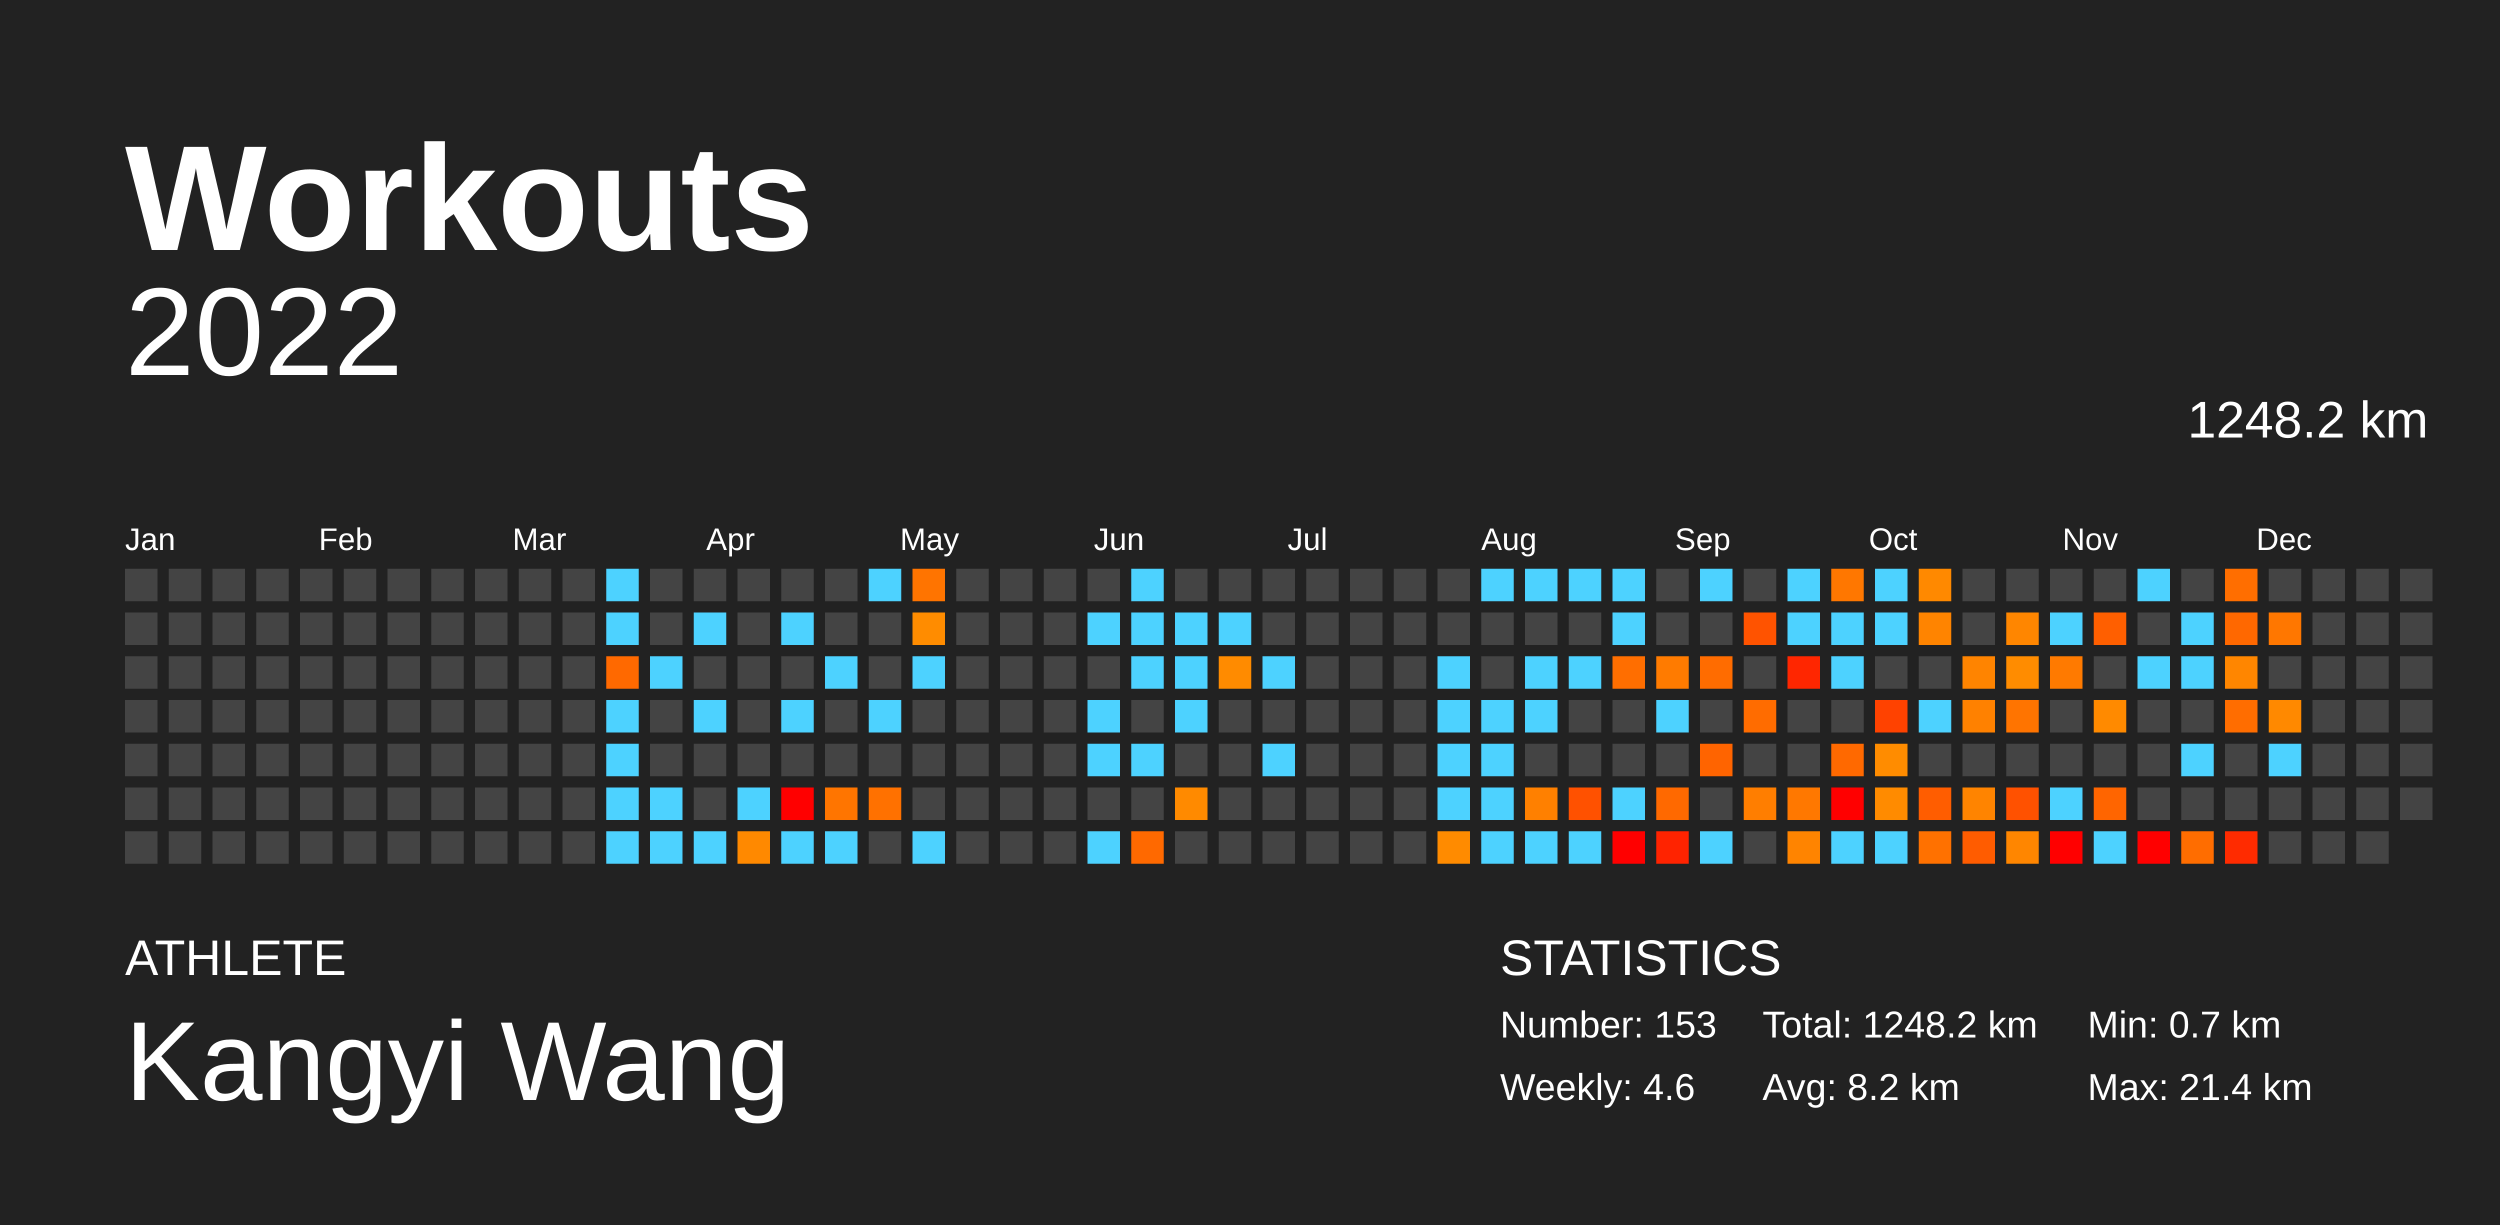
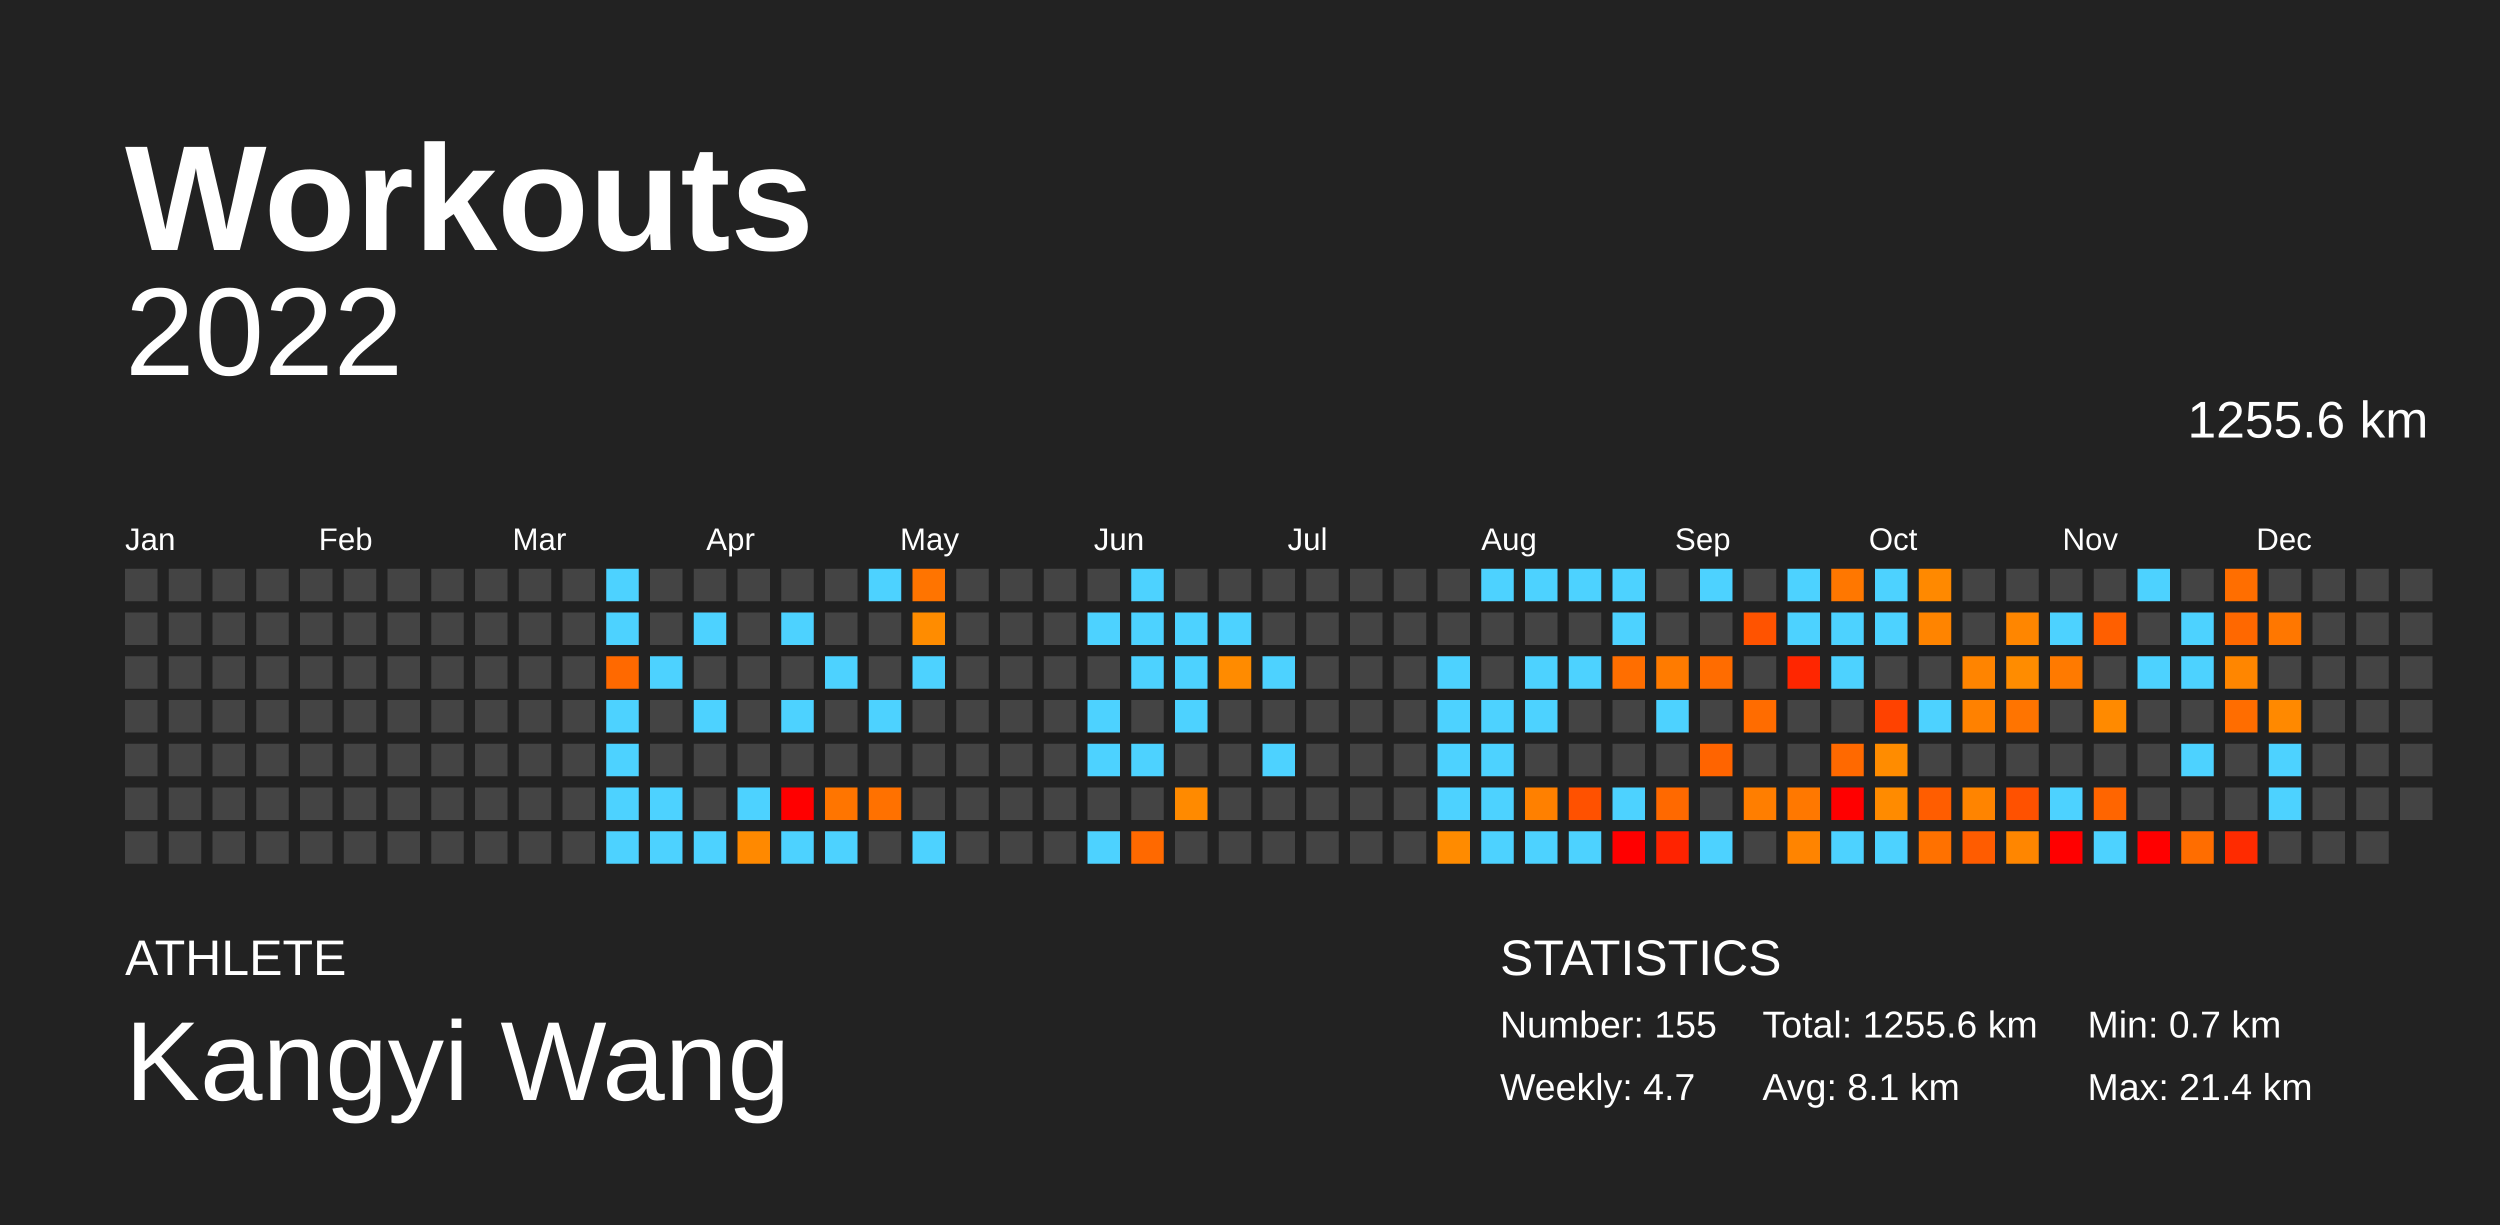
<svg xmlns="http://www.w3.org/2000/svg" baseProfile="full" height="98mm" version="1.1" viewBox="0,0,200,98" width="200mm">
  <defs />
  <rect fill="#222222" height="98" width="200" x="0" y="0" />
  <text fill="#FFFFFF" style="font-size:12px; font-family:Arial; font-weight:bold;" x="10" y="20">Workouts</text>
  <text fill="#FFFFFF" style="font-size:4px; font-family:Arial" x="10" y="78">ATHLETE</text>
  <text fill="#FFFFFF" style="font-size:9px; font-family:Arial" x="10" y="88">Kangyi Wang</text>
  <text fill="#FFFFFF" style="font-size:4px; font-family:Arial" x="120" y="78">STATISTICS</text>
-   <text fill="#FFFFFF" style="font-size:3px; font-family:Arial" x="120" y="83">Number: 153</text>
-   <text fill="#FFFFFF" style="font-size:3px; font-family:Arial" x="120" y="88">Weekly: 4.6</text>
-   <text fill="#FFFFFF" style="font-size:3px; font-family:Arial" x="141" y="83">Total: 1248.2 km</text>
-   <text fill="#FFFFFF" style="font-size:3px; font-family:Arial" x="141" y="88">Avg: 8.2 km</text>
+   <text fill="#FFFFFF" style="font-size:3px; font-family:Arial" x="120" y="83">Number: 155</text>
+   <text fill="#FFFFFF" style="font-size:3px; font-family:Arial" x="120" y="88">Weekly: 4.7</text>
+   <text fill="#FFFFFF" style="font-size:3px; font-family:Arial" x="141" y="83">Total: 1255.6 km</text>
+   <text fill="#FFFFFF" style="font-size:3px; font-family:Arial" x="141" y="88">Avg: 8.1 km</text>
  <text fill="#FFFFFF" style="font-size:3px; font-family:Arial" x="167" y="83">Min: 0.7 km</text>
  <text fill="#FFFFFF" style="font-size:3px; font-family:Arial" x="167" y="88">Max: 21.4 km</text>
  <text alignment-baseline="hanging" fill="#FFFFFF" style="font-size:10.0px; font-family:Arial;" x="10" y="30">2022</text>
-   <text alignment-baseline="hanging" fill="#FFFFFF" style="font-size:4.125px; font-family:Arial;" x="175" y="35">1248.2 km</text>
+   <text alignment-baseline="hanging" fill="#FFFFFF" style="font-size:4.125px; font-family:Arial;" x="175" y="35">1255.6 km</text>
  <text fill="#FFFFFF" style="font-size:2.5px; font-family:Arial" x="10.0" y="44">Jan</text>
  <text fill="#FFFFFF" style="font-size:2.5px; font-family:Arial" x="25.5" y="44">Feb</text>
  <text fill="#FFFFFF" style="font-size:2.5px; font-family:Arial" x="41.0" y="44">Mar</text>
  <text fill="#FFFFFF" style="font-size:2.5px; font-family:Arial" x="56.5" y="44">Apr</text>
  <text fill="#FFFFFF" style="font-size:2.5px; font-family:Arial" x="72.0" y="44">May</text>
  <text fill="#FFFFFF" style="font-size:2.5px; font-family:Arial" x="87.5" y="44">Jun</text>
  <text fill="#FFFFFF" style="font-size:2.5px; font-family:Arial" x="103.0" y="44">Jul</text>
  <text fill="#FFFFFF" style="font-size:2.5px; font-family:Arial" x="118.5" y="44">Aug</text>
  <text fill="#FFFFFF" style="font-size:2.5px; font-family:Arial" x="134.0" y="44">Sep</text>
  <text fill="#FFFFFF" style="font-size:2.5px; font-family:Arial" x="149.5" y="44">Oct</text>
  <text fill="#FFFFFF" style="font-size:2.5px; font-family:Arial" x="165.0" y="44">Nov</text>
  <text fill="#FFFFFF" style="font-size:2.5px; font-family:Arial" x="180.5" y="44">Dec</text>
  <rect fill="#444444" height="2.6" width="2.6" x="10.0" y="45.5" />
  <rect fill="#444444" height="2.6" width="2.6" x="10.0" y="49.0" />
  <rect fill="#444444" height="2.6" width="2.6" x="10.0" y="52.5" />
  <rect fill="#444444" height="2.6" width="2.6" x="10.0" y="56.0" />
  <rect fill="#444444" height="2.6" width="2.6" x="10.0" y="59.5" />
  <rect fill="#444444" height="2.6" width="2.6" x="10.0" y="63.0" />
  <rect fill="#444444" height="2.6" width="2.6" x="10.0" y="66.5" />
  <rect fill="#444444" height="2.6" width="2.6" x="13.5" y="45.5" />
  <rect fill="#444444" height="2.6" width="2.6" x="13.5" y="49.0" />
  <rect fill="#444444" height="2.6" width="2.6" x="13.5" y="52.5" />
  <rect fill="#444444" height="2.6" width="2.6" x="13.5" y="56.0" />
  <rect fill="#444444" height="2.6" width="2.6" x="13.5" y="59.5" />
  <rect fill="#444444" height="2.6" width="2.6" x="13.5" y="63.0" />
  <rect fill="#444444" height="2.6" width="2.6" x="13.5" y="66.5" />
  <rect fill="#444444" height="2.6" width="2.6" x="17.0" y="45.5" />
  <rect fill="#444444" height="2.6" width="2.6" x="17.0" y="49.0" />
  <rect fill="#444444" height="2.6" width="2.6" x="17.0" y="52.5" />
  <rect fill="#444444" height="2.6" width="2.6" x="17.0" y="56.0" />
  <rect fill="#444444" height="2.6" width="2.6" x="17.0" y="59.5" />
  <rect fill="#444444" height="2.6" width="2.6" x="17.0" y="63.0" />
  <rect fill="#444444" height="2.6" width="2.6" x="17.0" y="66.5" />
  <rect fill="#444444" height="2.6" width="2.6" x="20.5" y="45.5" />
  <rect fill="#444444" height="2.6" width="2.6" x="20.5" y="49.0" />
  <rect fill="#444444" height="2.6" width="2.6" x="20.5" y="52.5" />
  <rect fill="#444444" height="2.6" width="2.6" x="20.5" y="56.0" />
  <rect fill="#444444" height="2.6" width="2.6" x="20.5" y="59.5" />
  <rect fill="#444444" height="2.6" width="2.6" x="20.5" y="63.0" />
  <rect fill="#444444" height="2.6" width="2.6" x="20.5" y="66.5" />
  <rect fill="#444444" height="2.6" width="2.6" x="24.0" y="45.5" />
  <rect fill="#444444" height="2.6" width="2.6" x="24.0" y="49.0" />
  <rect fill="#444444" height="2.6" width="2.6" x="24.0" y="52.5" />
  <rect fill="#444444" height="2.6" width="2.6" x="24.0" y="56.0" />
  <rect fill="#444444" height="2.6" width="2.6" x="24.0" y="59.5" />
  <rect fill="#444444" height="2.6" width="2.6" x="24.0" y="63.0" />
  <rect fill="#444444" height="2.6" width="2.6" x="24.0" y="66.5" />
  <rect fill="#444444" height="2.6" width="2.6" x="27.5" y="45.5" />
  <rect fill="#444444" height="2.6" width="2.6" x="27.5" y="49.0" />
  <rect fill="#444444" height="2.6" width="2.6" x="27.5" y="52.5" />
  <rect fill="#444444" height="2.6" width="2.6" x="27.5" y="56.0" />
  <rect fill="#444444" height="2.6" width="2.6" x="27.5" y="59.5" />
  <rect fill="#444444" height="2.6" width="2.6" x="27.5" y="63.0" />
  <rect fill="#444444" height="2.6" width="2.6" x="27.5" y="66.5" />
  <rect fill="#444444" height="2.6" width="2.6" x="31.0" y="45.5" />
  <rect fill="#444444" height="2.6" width="2.6" x="31.0" y="49.0" />
  <rect fill="#444444" height="2.6" width="2.6" x="31.0" y="52.5" />
  <rect fill="#444444" height="2.6" width="2.6" x="31.0" y="56.0" />
  <rect fill="#444444" height="2.6" width="2.6" x="31.0" y="59.5" />
  <rect fill="#444444" height="2.6" width="2.6" x="31.0" y="63.0" />
  <rect fill="#444444" height="2.6" width="2.6" x="31.0" y="66.5" />
  <rect fill="#444444" height="2.6" width="2.6" x="34.5" y="45.5" />
  <rect fill="#444444" height="2.6" width="2.6" x="34.5" y="49.0" />
  <rect fill="#444444" height="2.6" width="2.6" x="34.5" y="52.5" />
  <rect fill="#444444" height="2.6" width="2.6" x="34.5" y="56.0" />
  <rect fill="#444444" height="2.6" width="2.6" x="34.5" y="59.5" />
  <rect fill="#444444" height="2.6" width="2.6" x="34.5" y="63.0" />
  <rect fill="#444444" height="2.6" width="2.6" x="34.5" y="66.5" />
  <rect fill="#444444" height="2.6" width="2.6" x="38.0" y="45.5" />
  <rect fill="#444444" height="2.6" width="2.6" x="38.0" y="49.0" />
  <rect fill="#444444" height="2.6" width="2.6" x="38.0" y="52.5" />
  <rect fill="#444444" height="2.6" width="2.6" x="38.0" y="56.0" />
  <rect fill="#444444" height="2.6" width="2.6" x="38.0" y="59.5" />
  <rect fill="#444444" height="2.6" width="2.6" x="38.0" y="63.0" />
  <rect fill="#444444" height="2.6" width="2.6" x="38.0" y="66.5" />
  <rect fill="#444444" height="2.6" width="2.6" x="41.5" y="45.5" />
  <rect fill="#444444" height="2.6" width="2.6" x="41.5" y="49.0" />
  <rect fill="#444444" height="2.6" width="2.6" x="41.5" y="52.5" />
  <rect fill="#444444" height="2.6" width="2.6" x="41.5" y="56.0" />
  <rect fill="#444444" height="2.6" width="2.6" x="41.5" y="59.5" />
  <rect fill="#444444" height="2.6" width="2.6" x="41.5" y="63.0" />
  <rect fill="#444444" height="2.6" width="2.6" x="41.5" y="66.5" />
  <rect fill="#444444" height="2.6" width="2.6" x="45.0" y="45.5" />
  <rect fill="#444444" height="2.6" width="2.6" x="45.0" y="49.0" />
  <rect fill="#444444" height="2.6" width="2.6" x="45.0" y="52.5" />
  <rect fill="#444444" height="2.6" width="2.6" x="45.0" y="56.0" />
  <rect fill="#444444" height="2.6" width="2.6" x="45.0" y="59.5" />
  <rect fill="#444444" height="2.6" width="2.6" x="45.0" y="63.0" />
  <rect fill="#444444" height="2.6" width="2.6" x="45.0" y="66.5" />
  <rect fill="#4dd2ff" height="2.6" width="2.6" x="48.5" y="45.5" />
  <rect fill="#4dd2ff" height="2.6" width="2.6" x="48.5" y="49.0" />
  <rect fill="#ff6900" height="2.6" width="2.6" x="48.5" y="52.5" />
  <rect fill="#4dd2ff" height="2.6" width="2.6" x="48.5" y="56.0" />
  <rect fill="#4dd2ff" height="2.6" width="2.6" x="48.5" y="59.5" />
  <rect fill="#4dd2ff" height="2.6" width="2.6" x="48.5" y="63.0" />
  <rect fill="#4dd2ff" height="2.6" width="2.6" x="48.5" y="66.5" />
  <rect fill="#444444" height="2.6" width="2.6" x="52.0" y="45.5" />
  <rect fill="#444444" height="2.6" width="2.6" x="52.0" y="49.0" />
  <rect fill="#4dd2ff" height="2.6" width="2.6" x="52.0" y="52.5" />
  <rect fill="#444444" height="2.6" width="2.6" x="52.0" y="56.0" />
  <rect fill="#444444" height="2.6" width="2.6" x="52.0" y="59.5" />
  <rect fill="#4dd2ff" height="2.6" width="2.6" x="52.0" y="63.0" />
  <rect fill="#4dd2ff" height="2.6" width="2.6" x="52.0" y="66.5" />
  <rect fill="#444444" height="2.6" width="2.6" x="55.5" y="45.5" />
  <rect fill="#4dd2ff" height="2.6" width="2.6" x="55.5" y="49.0" />
  <rect fill="#444444" height="2.6" width="2.6" x="55.5" y="52.5" />
  <rect fill="#4dd2ff" height="2.6" width="2.6" x="55.5" y="56.0" />
  <rect fill="#444444" height="2.6" width="2.6" x="55.5" y="59.5" />
  <rect fill="#444444" height="2.6" width="2.6" x="55.5" y="63.0" />
  <rect fill="#4dd2ff" height="2.6" width="2.6" x="55.5" y="66.5" />
  <rect fill="#444444" height="2.6" width="2.6" x="59.0" y="45.5" />
  <rect fill="#444444" height="2.6" width="2.6" x="59.0" y="49.0" />
  <rect fill="#444444" height="2.6" width="2.6" x="59.0" y="52.5" />
  <rect fill="#444444" height="2.6" width="2.6" x="59.0" y="56.0" />
  <rect fill="#444444" height="2.6" width="2.6" x="59.0" y="59.5" />
  <rect fill="#4dd2ff" height="2.6" width="2.6" x="59.0" y="63.0" />
  <rect fill="#ff8900" height="2.6" width="2.6" x="59.0" y="66.5" />
  <rect fill="#444444" height="2.6" width="2.6" x="62.5" y="45.5" />
  <rect fill="#4dd2ff" height="2.6" width="2.6" x="62.5" y="49.0" />
  <rect fill="#444444" height="2.6" width="2.6" x="62.5" y="52.5" />
  <rect fill="#4dd2ff" height="2.6" width="2.6" x="62.5" y="56.0" />
  <rect fill="#444444" height="2.6" width="2.6" x="62.5" y="59.5" />
  <rect fill="red" height="2.6" width="2.6" x="62.5" y="63.0" />
  <rect fill="#4dd2ff" height="2.6" width="2.6" x="62.5" y="66.5" />
  <rect fill="#444444" height="2.6" width="2.6" x="66.0" y="45.5" />
  <rect fill="#444444" height="2.6" width="2.6" x="66.0" y="49.0" />
  <rect fill="#4dd2ff" height="2.6" width="2.6" x="66.0" y="52.5" />
  <rect fill="#444444" height="2.6" width="2.6" x="66.0" y="56.0" />
  <rect fill="#444444" height="2.6" width="2.6" x="66.0" y="59.5" />
  <rect fill="#ff7500" height="2.6" width="2.6" x="66.0" y="63.0" />
  <rect fill="#4dd2ff" height="2.6" width="2.6" x="66.0" y="66.5" />
  <rect fill="#4dd2ff" height="2.6" width="2.6" x="69.5" y="45.5" />
  <rect fill="#444444" height="2.6" width="2.6" x="69.5" y="49.0" />
  <rect fill="#444444" height="2.6" width="2.6" x="69.5" y="52.5" />
  <rect fill="#4dd2ff" height="2.6" width="2.6" x="69.5" y="56.0" />
  <rect fill="#444444" height="2.6" width="2.6" x="69.5" y="59.5" />
  <rect fill="#ff7100" height="2.6" width="2.6" x="69.5" y="63.0" />
  <rect fill="#444444" height="2.6" width="2.6" x="69.5" y="66.5" />
  <rect fill="#ff7400" height="2.6" width="2.6" x="73.0" y="45.5" />
  <rect fill="#ff8c00" height="2.6" width="2.6" x="73.0" y="49.0" />
  <rect fill="#4dd2ff" height="2.6" width="2.6" x="73.0" y="52.5" />
  <rect fill="#444444" height="2.6" width="2.6" x="73.0" y="56.0" />
  <rect fill="#444444" height="2.6" width="2.6" x="73.0" y="59.5" />
  <rect fill="#444444" height="2.6" width="2.6" x="73.0" y="63.0" />
  <rect fill="#4dd2ff" height="2.6" width="2.6" x="73.0" y="66.5" />
  <rect fill="#444444" height="2.6" width="2.6" x="76.5" y="45.5" />
  <rect fill="#444444" height="2.6" width="2.6" x="76.5" y="49.0" />
  <rect fill="#444444" height="2.6" width="2.6" x="76.5" y="52.5" />
  <rect fill="#444444" height="2.6" width="2.6" x="76.5" y="56.0" />
  <rect fill="#444444" height="2.6" width="2.6" x="76.5" y="59.5" />
  <rect fill="#444444" height="2.6" width="2.6" x="76.5" y="63.0" />
  <rect fill="#444444" height="2.6" width="2.6" x="76.5" y="66.5" />
  <rect fill="#444444" height="2.6" width="2.6" x="80.0" y="45.5" />
  <rect fill="#444444" height="2.6" width="2.6" x="80.0" y="49.0" />
  <rect fill="#444444" height="2.6" width="2.6" x="80.0" y="52.5" />
  <rect fill="#444444" height="2.6" width="2.6" x="80.0" y="56.0" />
  <rect fill="#444444" height="2.6" width="2.6" x="80.0" y="59.5" />
  <rect fill="#444444" height="2.6" width="2.6" x="80.0" y="63.0" />
  <rect fill="#444444" height="2.6" width="2.6" x="80.0" y="66.5" />
  <rect fill="#444444" height="2.6" width="2.6" x="83.5" y="45.5" />
  <rect fill="#444444" height="2.6" width="2.6" x="83.5" y="49.0" />
  <rect fill="#444444" height="2.6" width="2.6" x="83.5" y="52.5" />
  <rect fill="#444444" height="2.6" width="2.6" x="83.5" y="56.0" />
  <rect fill="#444444" height="2.6" width="2.6" x="83.5" y="59.5" />
  <rect fill="#444444" height="2.6" width="2.6" x="83.5" y="63.0" />
  <rect fill="#444444" height="2.6" width="2.6" x="83.5" y="66.5" />
  <rect fill="#444444" height="2.6" width="2.6" x="87.0" y="45.5" />
  <rect fill="#4dd2ff" height="2.6" width="2.6" x="87.0" y="49.0" />
  <rect fill="#444444" height="2.6" width="2.6" x="87.0" y="52.5" />
  <rect fill="#4dd2ff" height="2.6" width="2.6" x="87.0" y="56.0" />
  <rect fill="#4dd2ff" height="2.6" width="2.6" x="87.0" y="59.5" />
  <rect fill="#444444" height="2.6" width="2.6" x="87.0" y="63.0" />
  <rect fill="#4dd2ff" height="2.6" width="2.6" x="87.0" y="66.5" />
  <rect fill="#4dd2ff" height="2.6" width="2.6" x="90.5" y="45.5" />
  <rect fill="#4dd2ff" height="2.6" width="2.6" x="90.5" y="49.0" />
  <rect fill="#4dd2ff" height="2.6" width="2.6" x="90.5" y="52.5" />
  <rect fill="#444444" height="2.6" width="2.6" x="90.5" y="56.0" />
  <rect fill="#4dd2ff" height="2.6" width="2.6" x="90.5" y="59.5" />
  <rect fill="#444444" height="2.6" width="2.6" x="90.5" y="63.0" />
  <rect fill="#ff6900" height="2.6" width="2.6" x="90.5" y="66.5" />
  <rect fill="#444444" height="2.6" width="2.6" x="94.0" y="45.5" />
  <rect fill="#4dd2ff" height="2.6" width="2.6" x="94.0" y="49.0" />
  <rect fill="#4dd2ff" height="2.6" width="2.6" x="94.0" y="52.5" />
  <rect fill="#4dd2ff" height="2.6" width="2.6" x="94.0" y="56.0" />
  <rect fill="#444444" height="2.6" width="2.6" x="94.0" y="59.5" />
  <rect fill="#ff8a00" height="2.6" width="2.6" x="94.0" y="63.0" />
  <rect fill="#444444" height="2.6" width="2.6" x="94.0" y="66.5" />
  <rect fill="#444444" height="2.6" width="2.6" x="97.5" y="45.5" />
  <rect fill="#4dd2ff" height="2.6" width="2.6" x="97.5" y="49.0" />
  <rect fill="#ff8b00" height="2.6" width="2.6" x="97.5" y="52.5" />
  <rect fill="#444444" height="2.6" width="2.6" x="97.5" y="56.0" />
  <rect fill="#444444" height="2.6" width="2.6" x="97.5" y="59.5" />
  <rect fill="#444444" height="2.6" width="2.6" x="97.5" y="63.0" />
  <rect fill="#444444" height="2.6" width="2.6" x="97.5" y="66.5" />
  <rect fill="#444444" height="2.6" width="2.6" x="101.0" y="45.5" />
  <rect fill="#444444" height="2.6" width="2.6" x="101.0" y="49.0" />
  <rect fill="#4dd2ff" height="2.6" width="2.6" x="101.0" y="52.5" />
  <rect fill="#444444" height="2.6" width="2.6" x="101.0" y="56.0" />
  <rect fill="#4dd2ff" height="2.6" width="2.6" x="101.0" y="59.5" />
  <rect fill="#444444" height="2.6" width="2.6" x="101.0" y="63.0" />
  <rect fill="#444444" height="2.6" width="2.6" x="101.0" y="66.5" />
  <rect fill="#444444" height="2.6" width="2.6" x="104.5" y="45.5" />
  <rect fill="#444444" height="2.6" width="2.6" x="104.5" y="49.0" />
  <rect fill="#444444" height="2.6" width="2.6" x="104.5" y="52.5" />
  <rect fill="#444444" height="2.6" width="2.6" x="104.5" y="56.0" />
  <rect fill="#444444" height="2.6" width="2.6" x="104.5" y="59.5" />
  <rect fill="#444444" height="2.6" width="2.6" x="104.5" y="63.0" />
  <rect fill="#444444" height="2.6" width="2.6" x="104.5" y="66.5" />
  <rect fill="#444444" height="2.6" width="2.6" x="108.0" y="45.5" />
  <rect fill="#444444" height="2.6" width="2.6" x="108.0" y="49.0" />
  <rect fill="#444444" height="2.6" width="2.6" x="108.0" y="52.5" />
  <rect fill="#444444" height="2.6" width="2.6" x="108.0" y="56.0" />
  <rect fill="#444444" height="2.6" width="2.6" x="108.0" y="59.5" />
  <rect fill="#444444" height="2.6" width="2.6" x="108.0" y="63.0" />
  <rect fill="#444444" height="2.6" width="2.6" x="108.0" y="66.5" />
  <rect fill="#444444" height="2.6" width="2.6" x="111.5" y="45.5" />
  <rect fill="#444444" height="2.6" width="2.6" x="111.5" y="49.0" />
  <rect fill="#444444" height="2.6" width="2.6" x="111.5" y="52.5" />
  <rect fill="#444444" height="2.6" width="2.6" x="111.5" y="56.0" />
  <rect fill="#444444" height="2.6" width="2.6" x="111.5" y="59.5" />
  <rect fill="#444444" height="2.6" width="2.6" x="111.5" y="63.0" />
  <rect fill="#444444" height="2.6" width="2.6" x="111.5" y="66.5" />
  <rect fill="#444444" height="2.6" width="2.6" x="115.0" y="45.5" />
  <rect fill="#444444" height="2.6" width="2.6" x="115.0" y="49.0" />
  <rect fill="#4dd2ff" height="2.6" width="2.6" x="115.0" y="52.5" />
  <rect fill="#4dd2ff" height="2.6" width="2.6" x="115.0" y="56.0" />
  <rect fill="#4dd2ff" height="2.6" width="2.6" x="115.0" y="59.5" />
  <rect fill="#4dd2ff" height="2.6" width="2.6" x="115.0" y="63.0" />
  <rect fill="#ff8b00" height="2.6" width="2.6" x="115.0" y="66.5" />
  <rect fill="#4dd2ff" height="2.6" width="2.6" x="118.5" y="45.5" />
  <rect fill="#444444" height="2.6" width="2.6" x="118.5" y="49.0" />
  <rect fill="#444444" height="2.6" width="2.6" x="118.5" y="52.5" />
  <rect fill="#4dd2ff" height="2.6" width="2.6" x="118.5" y="56.0" />
  <rect fill="#4dd2ff" height="2.6" width="2.6" x="118.5" y="59.5" />
  <rect fill="#4dd2ff" height="2.6" width="2.6" x="118.5" y="63.0" />
  <rect fill="#4dd2ff" height="2.6" width="2.6" x="118.5" y="66.5" />
  <rect fill="#4dd2ff" height="2.6" width="2.6" x="122.0" y="45.5" />
  <rect fill="#444444" height="2.6" width="2.6" x="122.0" y="49.0" />
  <rect fill="#4dd2ff" height="2.6" width="2.6" x="122.0" y="52.5" />
  <rect fill="#4dd2ff" height="2.6" width="2.6" x="122.0" y="56.0" />
  <rect fill="#444444" height="2.6" width="2.6" x="122.0" y="59.5" />
  <rect fill="#ff8000" height="2.6" width="2.6" x="122.0" y="63.0" />
  <rect fill="#4dd2ff" height="2.6" width="2.6" x="122.0" y="66.5" />
  <rect fill="#4dd2ff" height="2.6" width="2.6" x="125.5" y="45.5" />
  <rect fill="#444444" height="2.6" width="2.6" x="125.5" y="49.0" />
  <rect fill="#4dd2ff" height="2.6" width="2.6" x="125.5" y="52.5" />
  <rect fill="#444444" height="2.6" width="2.6" x="125.5" y="56.0" />
  <rect fill="#444444" height="2.6" width="2.6" x="125.5" y="59.5" />
  <rect fill="#ff5100" height="2.6" width="2.6" x="125.5" y="63.0" />
  <rect fill="#4dd2ff" height="2.6" width="2.6" x="125.5" y="66.5" />
  <rect fill="#4dd2ff" height="2.6" width="2.6" x="129.0" y="45.5" />
  <rect fill="#4dd2ff" height="2.6" width="2.6" x="129.0" y="49.0" />
  <rect fill="#ff6e00" height="2.6" width="2.6" x="129.0" y="52.5" />
  <rect fill="#444444" height="2.6" width="2.6" x="129.0" y="56.0" />
  <rect fill="#444444" height="2.6" width="2.6" x="129.0" y="59.5" />
  <rect fill="#4dd2ff" height="2.6" width="2.6" x="129.0" y="63.0" />
  <rect fill="red" height="2.6" width="2.6" x="129.0" y="66.5" />
  <rect fill="#444444" height="2.6" width="2.6" x="132.5" y="45.5" />
  <rect fill="#444444" height="2.6" width="2.6" x="132.5" y="49.0" />
  <rect fill="#ff7b00" height="2.6" width="2.6" x="132.5" y="52.5" />
  <rect fill="#4dd2ff" height="2.6" width="2.6" x="132.5" y="56.0" />
  <rect fill="#444444" height="2.6" width="2.6" x="132.5" y="59.5" />
  <rect fill="#ff6900" height="2.6" width="2.6" x="132.5" y="63.0" />
  <rect fill="#ff2300" height="2.6" width="2.6" x="132.5" y="66.5" />
  <rect fill="#4dd2ff" height="2.6" width="2.6" x="136.0" y="45.5" />
  <rect fill="#444444" height="2.6" width="2.6" x="136.0" y="49.0" />
  <rect fill="#ff6c00" height="2.6" width="2.6" x="136.0" y="52.5" />
  <rect fill="#444444" height="2.6" width="2.6" x="136.0" y="56.0" />
  <rect fill="#ff6400" height="2.6" width="2.6" x="136.0" y="59.5" />
  <rect fill="#444444" height="2.6" width="2.6" x="136.0" y="63.0" />
  <rect fill="#4dd2ff" height="2.6" width="2.6" x="136.0" y="66.5" />
  <rect fill="#444444" height="2.6" width="2.6" x="139.5" y="45.5" />
  <rect fill="#ff5300" height="2.6" width="2.6" x="139.5" y="49.0" />
  <rect fill="#444444" height="2.6" width="2.6" x="139.5" y="52.5" />
  <rect fill="#ff6c00" height="2.6" width="2.6" x="139.5" y="56.0" />
  <rect fill="#444444" height="2.6" width="2.6" x="139.5" y="59.5" />
  <rect fill="#ff7e00" height="2.6" width="2.6" x="139.5" y="63.0" />
  <rect fill="#444444" height="2.6" width="2.6" x="139.5" y="66.5" />
  <rect fill="#4dd2ff" height="2.6" width="2.6" x="143.0" y="45.5" />
  <rect fill="#4dd2ff" height="2.6" width="2.6" x="143.0" y="49.0" />
  <rect fill="#ff2600" height="2.6" width="2.6" x="143.0" y="52.5" />
  <rect fill="#444444" height="2.6" width="2.6" x="143.0" y="56.0" />
  <rect fill="#444444" height="2.6" width="2.6" x="143.0" y="59.5" />
  <rect fill="#ff7800" height="2.6" width="2.6" x="143.0" y="63.0" />
  <rect fill="#ff8400" height="2.6" width="2.6" x="143.0" y="66.5" />
  <rect fill="#ff7700" height="2.6" width="2.6" x="146.5" y="45.5" />
  <rect fill="#4dd2ff" height="2.6" width="2.6" x="146.5" y="49.0" />
  <rect fill="#4dd2ff" height="2.6" width="2.6" x="146.5" y="52.5" />
  <rect fill="#444444" height="2.6" width="2.6" x="146.5" y="56.0" />
  <rect fill="#ff6900" height="2.6" width="2.6" x="146.5" y="59.5" />
  <rect fill="red" height="2.6" width="2.6" x="146.5" y="63.0" />
  <rect fill="#4dd2ff" height="2.6" width="2.6" x="146.5" y="66.5" />
  <rect fill="#4dd2ff" height="2.6" width="2.6" x="150.0" y="45.5" />
  <rect fill="#4dd2ff" height="2.6" width="2.6" x="150.0" y="49.0" />
  <rect fill="#444444" height="2.6" width="2.6" x="150.0" y="52.5" />
  <rect fill="#ff4200" height="2.6" width="2.6" x="150.0" y="56.0" />
  <rect fill="#ff8c00" height="2.6" width="2.6" x="150.0" y="59.5" />
  <rect fill="#ff8b00" height="2.6" width="2.6" x="150.0" y="63.0" />
  <rect fill="#4dd2ff" height="2.6" width="2.6" x="150.0" y="66.5" />
  <rect fill="#ff8900" height="2.6" width="2.6" x="153.5" y="45.5" />
  <rect fill="#ff8400" height="2.6" width="2.6" x="153.5" y="49.0" />
  <rect fill="#444444" height="2.6" width="2.6" x="153.5" y="52.5" />
  <rect fill="#4dd2ff" height="2.6" width="2.6" x="153.5" y="56.0" />
  <rect fill="#444444" height="2.6" width="2.6" x="153.5" y="59.5" />
  <rect fill="#ff5d00" height="2.6" width="2.6" x="153.5" y="63.0" />
  <rect fill="#ff7100" height="2.6" width="2.6" x="153.5" y="66.5" />
  <rect fill="#444444" height="2.6" width="2.6" x="157.0" y="45.5" />
  <rect fill="#444444" height="2.6" width="2.6" x="157.0" y="49.0" />
  <rect fill="#ff8400" height="2.6" width="2.6" x="157.0" y="52.5" />
  <rect fill="#ff8100" height="2.6" width="2.6" x="157.0" y="56.0" />
  <rect fill="#444444" height="2.6" width="2.6" x="157.0" y="59.5" />
  <rect fill="#ff8400" height="2.6" width="2.6" x="157.0" y="63.0" />
  <rect fill="#ff5c00" height="2.6" width="2.6" x="157.0" y="66.5" />
  <rect fill="#444444" height="2.6" width="2.6" x="160.5" y="45.5" />
  <rect fill="#ff8600" height="2.6" width="2.6" x="160.5" y="49.0" />
  <rect fill="#ff8c00" height="2.6" width="2.6" x="160.5" y="52.5" />
  <rect fill="#ff7400" height="2.6" width="2.6" x="160.5" y="56.0" />
  <rect fill="#444444" height="2.6" width="2.6" x="160.5" y="59.5" />
  <rect fill="#ff5100" height="2.6" width="2.6" x="160.5" y="63.0" />
  <rect fill="#ff8600" height="2.6" width="2.6" x="160.5" y="66.5" />
  <rect fill="#444444" height="2.6" width="2.6" x="164.0" y="45.5" />
  <rect fill="#4dd2ff" height="2.6" width="2.6" x="164.0" y="49.0" />
  <rect fill="#ff7a00" height="2.6" width="2.6" x="164.0" y="52.5" />
  <rect fill="#444444" height="2.6" width="2.6" x="164.0" y="56.0" />
  <rect fill="#444444" height="2.6" width="2.6" x="164.0" y="59.5" />
  <rect fill="#4dd2ff" height="2.6" width="2.6" x="164.0" y="63.0" />
  <rect fill="red" height="2.6" width="2.6" x="164.0" y="66.5" />
  <rect fill="#444444" height="2.6" width="2.6" x="167.5" y="45.5" />
  <rect fill="#ff5f00" height="2.6" width="2.6" x="167.5" y="49.0" />
  <rect fill="#444444" height="2.6" width="2.6" x="167.5" y="52.5" />
  <rect fill="#ff8a00" height="2.6" width="2.6" x="167.5" y="56.0" />
  <rect fill="#444444" height="2.6" width="2.6" x="167.5" y="59.5" />
  <rect fill="#ff6500" height="2.6" width="2.6" x="167.5" y="63.0" />
  <rect fill="#4dd2ff" height="2.6" width="2.6" x="167.5" y="66.5" />
  <rect fill="#4dd2ff" height="2.6" width="2.6" x="171.0" y="45.5" />
  <rect fill="#444444" height="2.6" width="2.6" x="171.0" y="49.0" />
  <rect fill="#4dd2ff" height="2.6" width="2.6" x="171.0" y="52.5" />
  <rect fill="#444444" height="2.6" width="2.6" x="171.0" y="56.0" />
  <rect fill="#444444" height="2.6" width="2.6" x="171.0" y="59.5" />
  <rect fill="#444444" height="2.6" width="2.6" x="171.0" y="63.0" />
  <rect fill="red" height="2.6" width="2.6" x="171.0" y="66.5" />
  <rect fill="#444444" height="2.6" width="2.6" x="174.5" y="45.5" />
  <rect fill="#4dd2ff" height="2.6" width="2.6" x="174.5" y="49.0" />
  <rect fill="#4dd2ff" height="2.6" width="2.6" x="174.5" y="52.5" />
  <rect fill="#444444" height="2.6" width="2.6" x="174.5" y="56.0" />
  <rect fill="#4dd2ff" height="2.6" width="2.6" x="174.5" y="59.5" />
  <rect fill="#444444" height="2.6" width="2.6" x="174.5" y="63.0" />
  <rect fill="#ff6d00" height="2.6" width="2.6" x="174.5" y="66.5" />
  <rect fill="#ff6e00" height="2.6" width="2.6" x="178.0" y="45.5" />
  <rect fill="#ff6800" height="2.6" width="2.6" x="178.0" y="49.0" />
  <rect fill="#ff8600" height="2.6" width="2.6" x="178.0" y="52.5" />
  <rect fill="#ff6d00" height="2.6" width="2.6" x="178.0" y="56.0" />
  <rect fill="#444444" height="2.6" width="2.6" x="178.0" y="59.5" />
  <rect fill="#444444" height="2.6" width="2.6" x="178.0" y="63.0" />
  <rect fill="#ff2b00" height="2.6" width="2.6" x="178.0" y="66.5" />
  <rect fill="#444444" height="2.6" width="2.6" x="181.5" y="45.5" />
  <rect fill="#ff7700" height="2.6" width="2.6" x="181.5" y="49.0" />
  <rect fill="#444444" height="2.6" width="2.6" x="181.5" y="52.5" />
  <rect fill="#ff8900" height="2.6" width="2.6" x="181.5" y="56.0" />
  <rect fill="#4dd2ff" height="2.6" width="2.6" x="181.5" y="59.5" />
-   <rect fill="#444444" height="2.6" width="2.6" x="181.5" y="63.0" />
+   <rect fill="#4dd2ff" height="2.6" width="2.6" x="181.5" y="63.0" />
  <rect fill="#444444" height="2.6" width="2.6" x="181.5" y="66.5" />
  <rect fill="#444444" height="2.6" width="2.6" x="185.0" y="45.5" />
  <rect fill="#444444" height="2.6" width="2.6" x="185.0" y="49.0" />
  <rect fill="#444444" height="2.6" width="2.6" x="185.0" y="52.5" />
  <rect fill="#444444" height="2.6" width="2.6" x="185.0" y="56.0" />
  <rect fill="#444444" height="2.6" width="2.6" x="185.0" y="59.5" />
  <rect fill="#444444" height="2.6" width="2.6" x="185.0" y="63.0" />
  <rect fill="#444444" height="2.6" width="2.6" x="185.0" y="66.5" />
  <rect fill="#444444" height="2.6" width="2.6" x="188.5" y="45.5" />
  <rect fill="#444444" height="2.6" width="2.6" x="188.5" y="49.0" />
  <rect fill="#444444" height="2.6" width="2.6" x="188.5" y="52.5" />
  <rect fill="#444444" height="2.6" width="2.6" x="188.5" y="56.0" />
  <rect fill="#444444" height="2.6" width="2.6" x="188.5" y="59.5" />
  <rect fill="#444444" height="2.6" width="2.6" x="188.5" y="63.0" />
  <rect fill="#444444" height="2.6" width="2.6" x="188.5" y="66.5" />
  <rect fill="#444444" height="2.6" width="2.6" x="192.0" y="45.5" />
  <rect fill="#444444" height="2.6" width="2.6" x="192.0" y="49.0" />
  <rect fill="#444444" height="2.6" width="2.6" x="192.0" y="52.5" />
  <rect fill="#444444" height="2.6" width="2.6" x="192.0" y="56.0" />
  <rect fill="#444444" height="2.6" width="2.6" x="192.0" y="59.5" />
  <rect fill="#444444" height="2.6" width="2.6" x="192.0" y="63.0" />
</svg>
